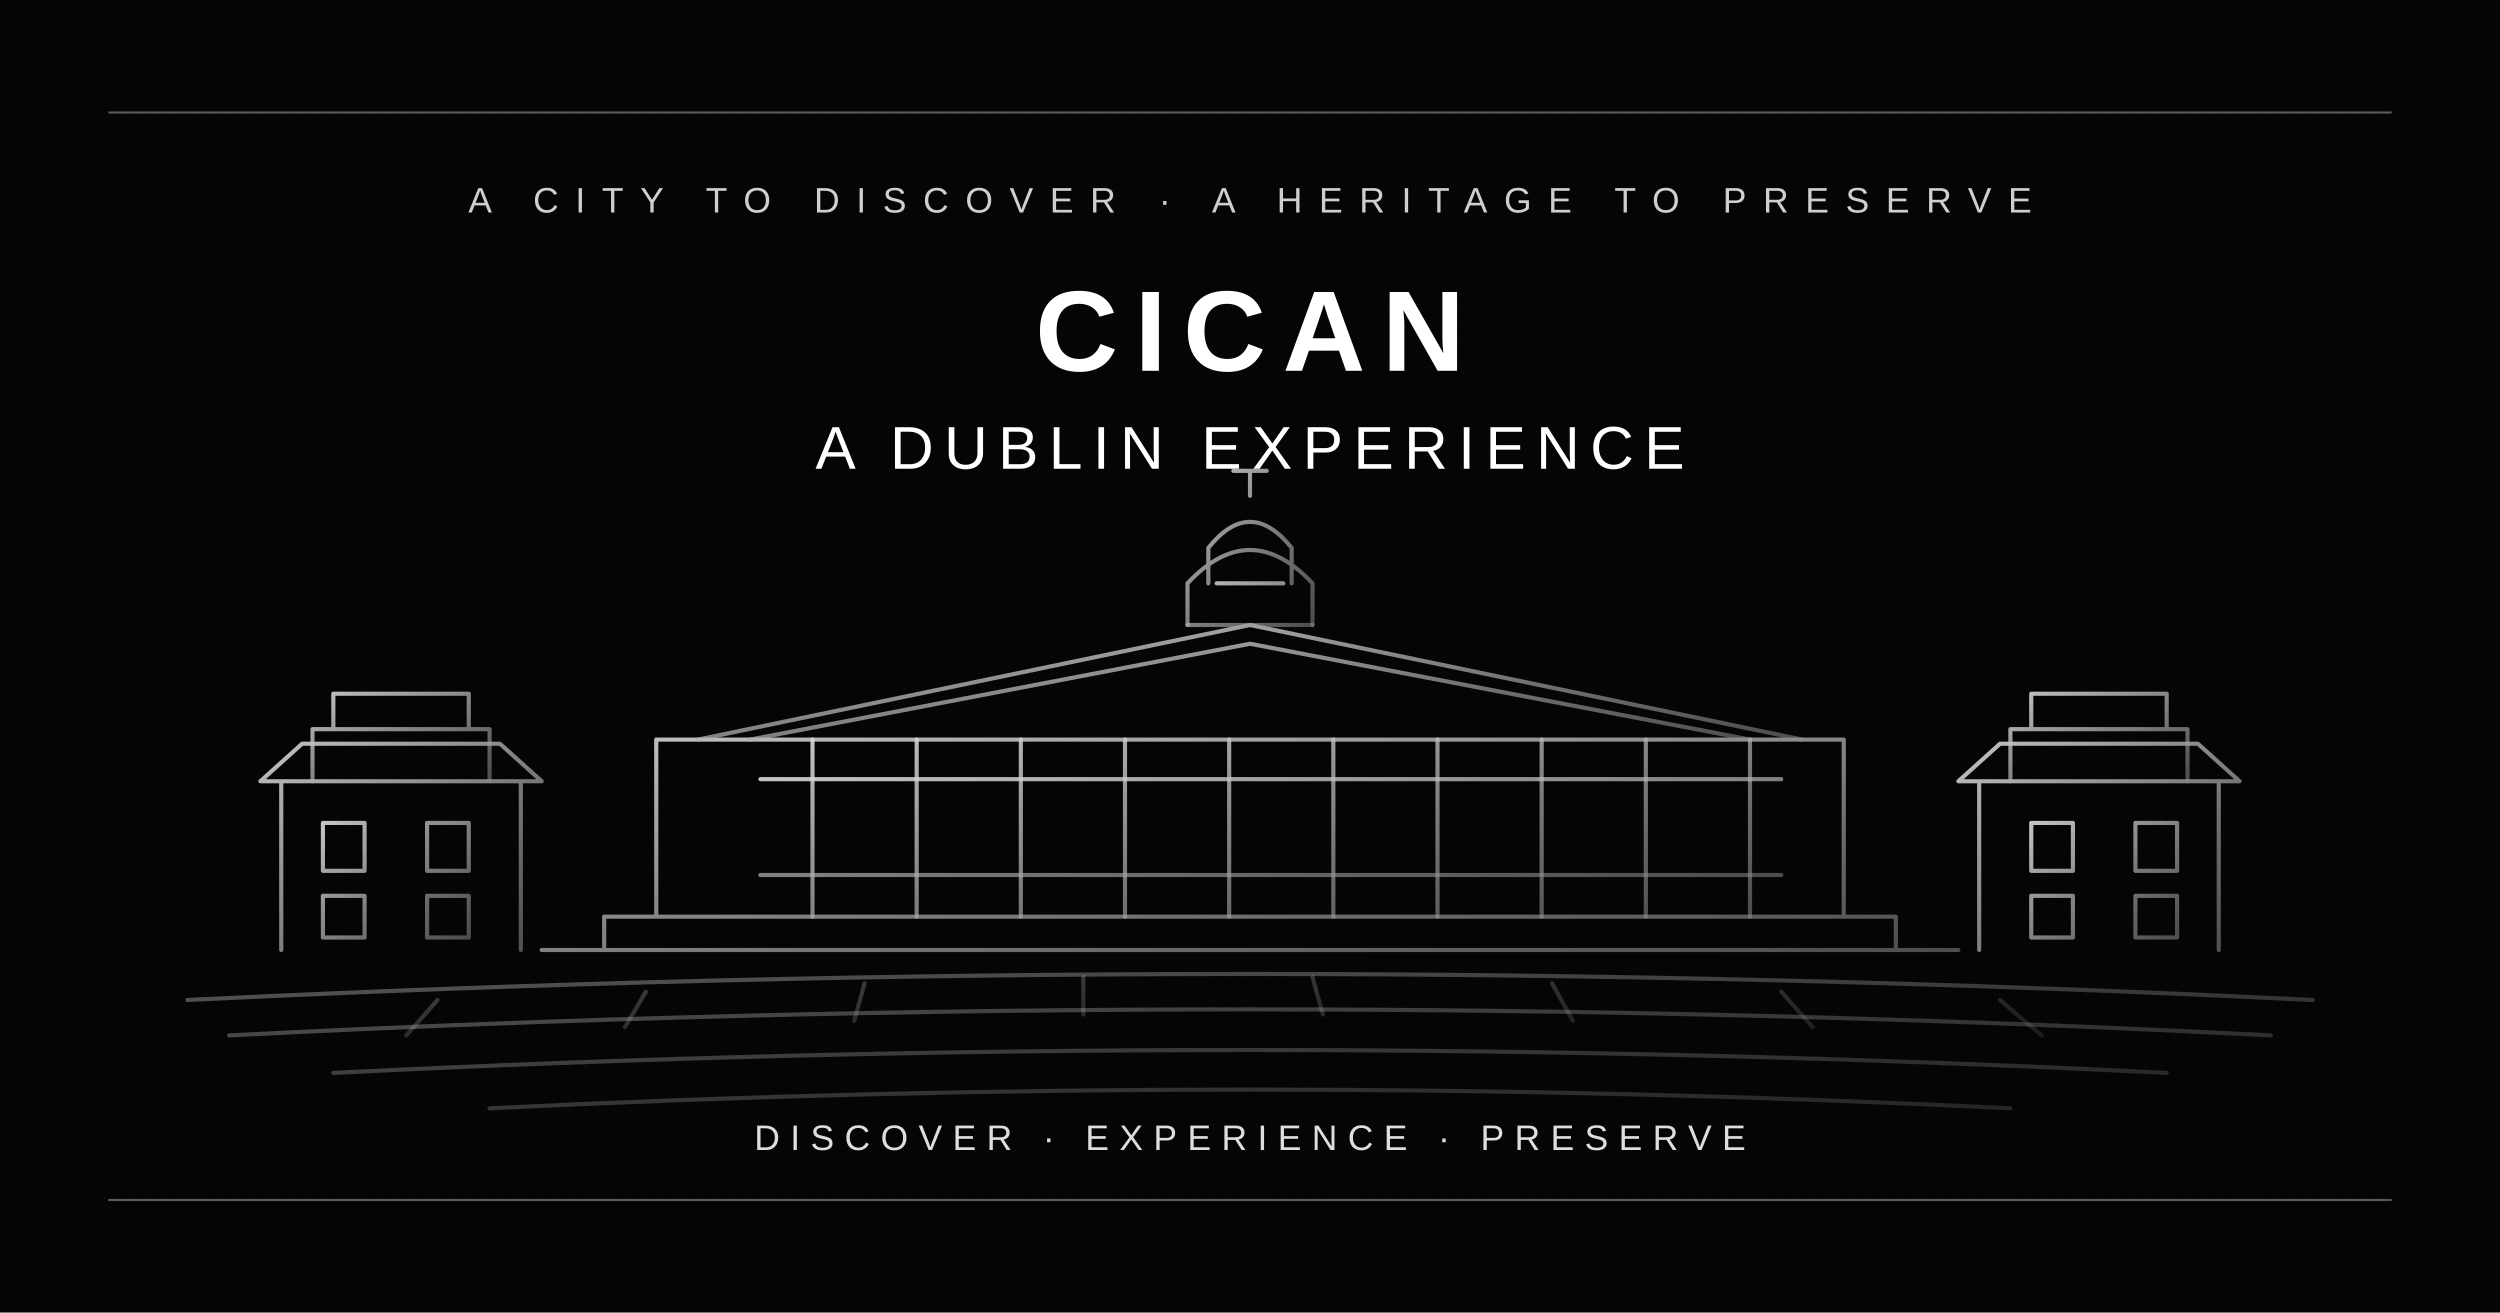
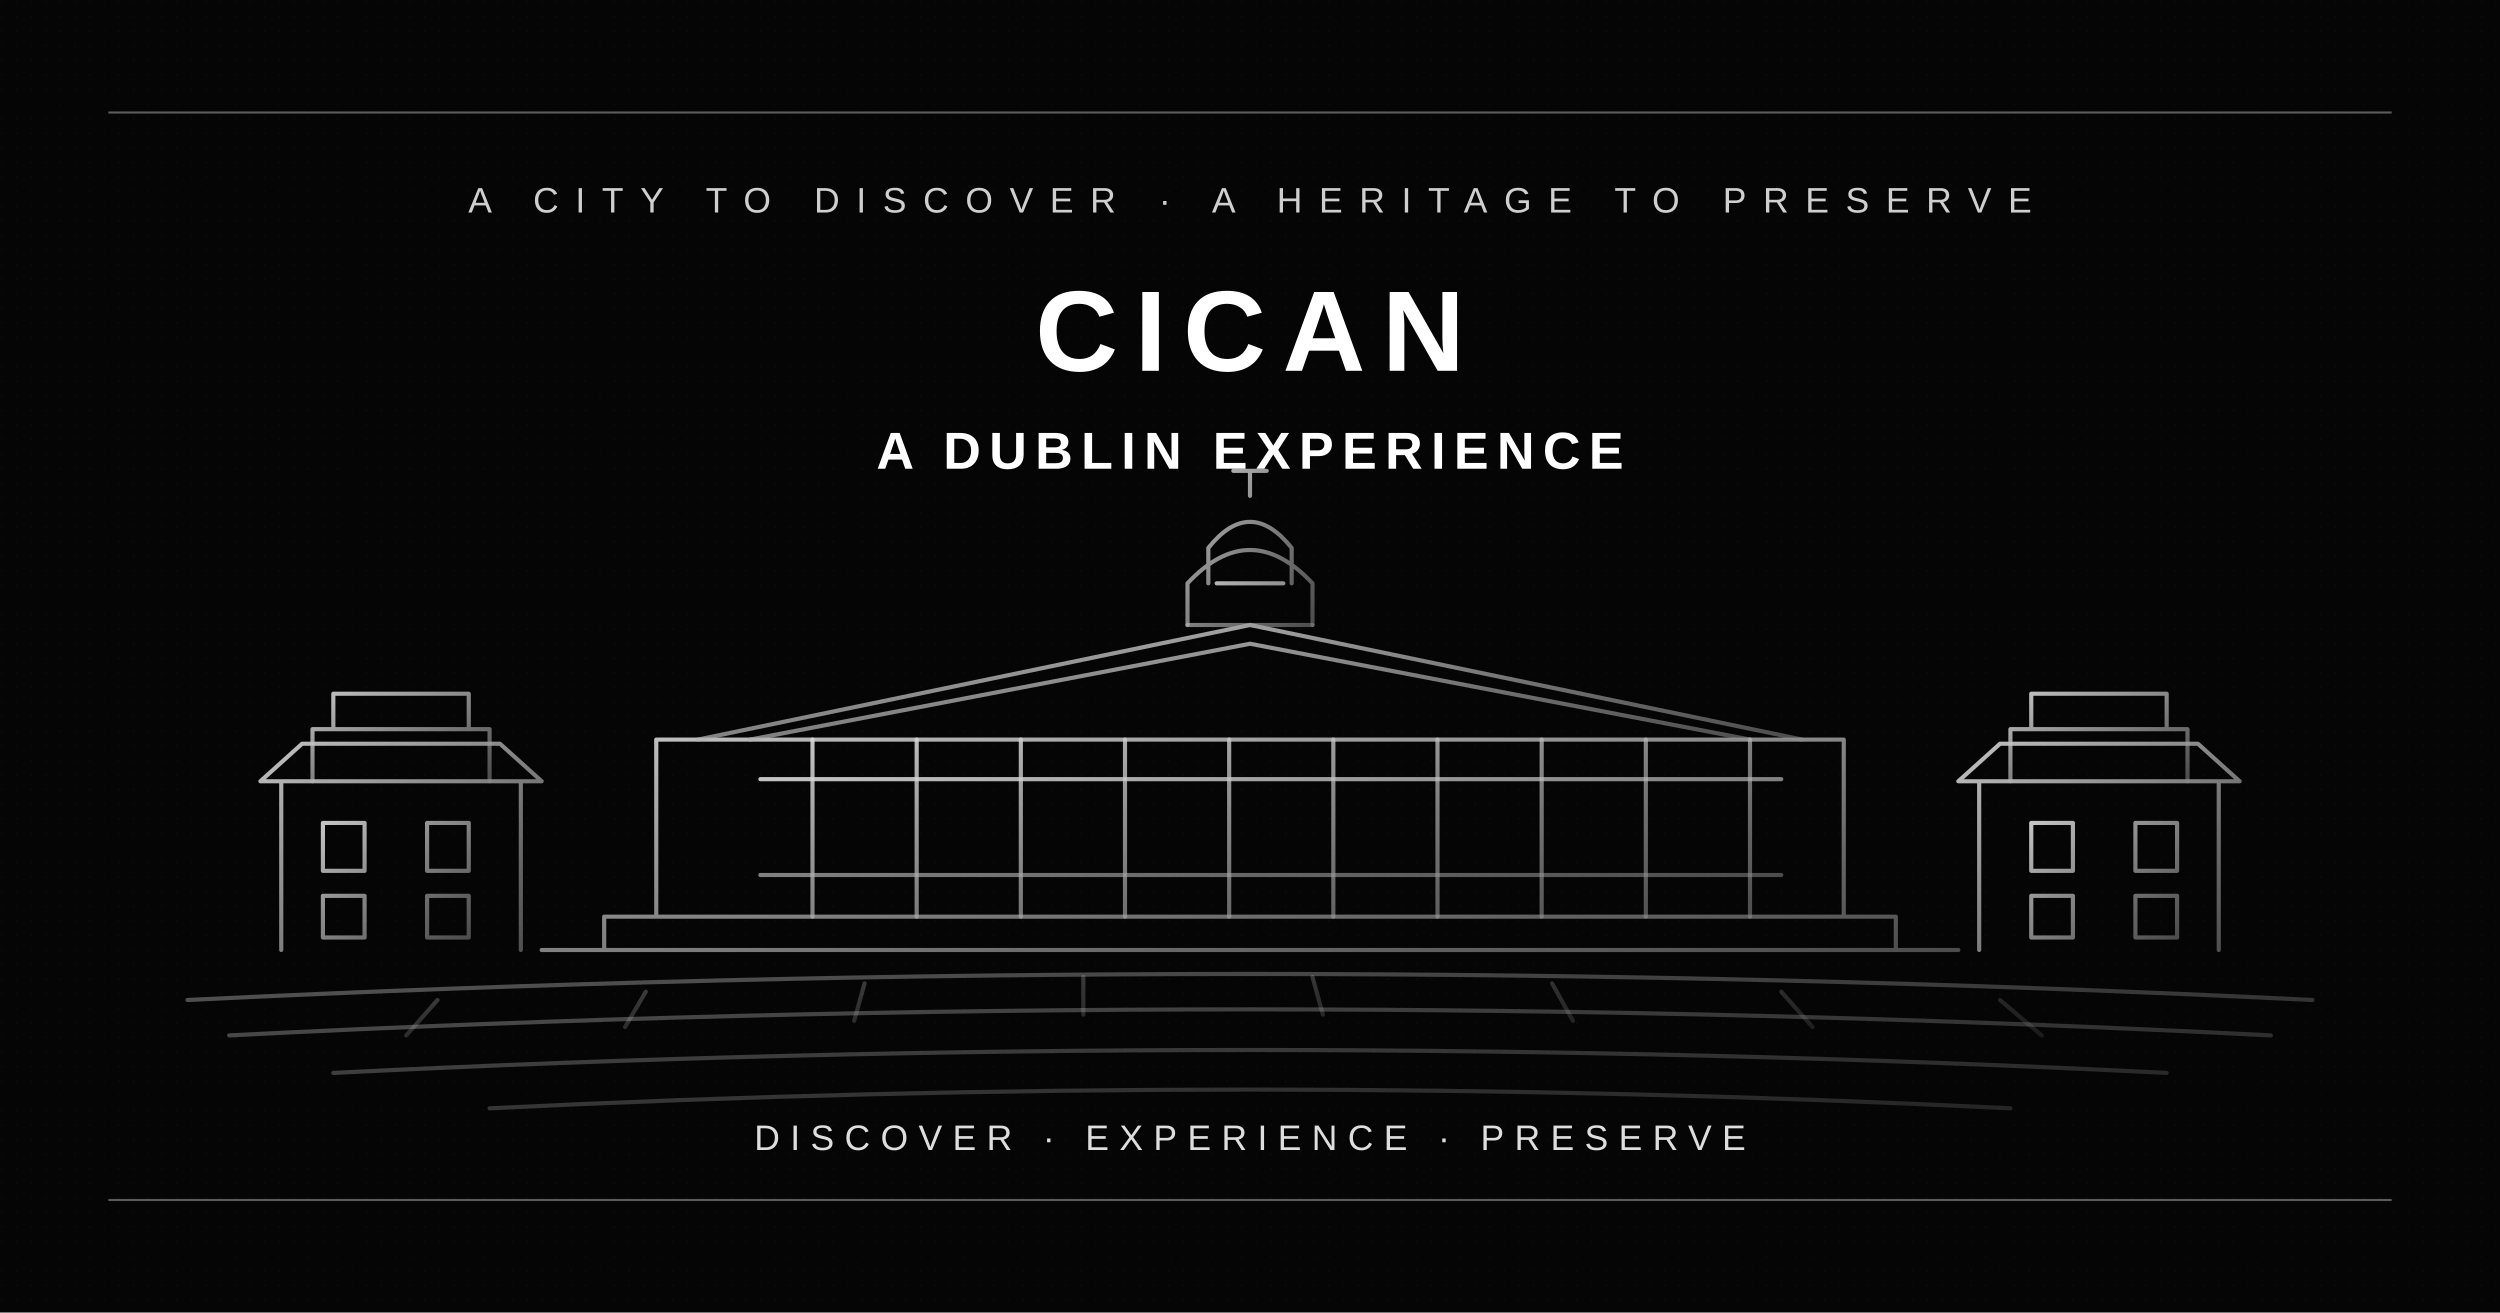
<svg xmlns="http://www.w3.org/2000/svg" width="1200" height="630" viewBox="0 0 1200 630" role="img" aria-labelledby="title desc">
  <defs>
    <linearGradient id="fade" x1="0" y1="0" x2="1" y2="1">
      <stop offset="0" stop-color="#fff" stop-opacity=".92" />
      <stop offset="1" stop-color="#aaa" stop-opacity=".52" />
    </linearGradient>
    <linearGradient id="ground" x1="0" y1="0" x2="0" y2="1">
      <stop offset="0" stop-color="#fff" stop-opacity=".3" />
      <stop offset="1" stop-color="#fff" stop-opacity="0" />
    </linearGradient>
    <pattern id="grain" width="7" height="7" patternUnits="userSpaceOnUse">
      <circle cx="1" cy="1" r=".45" fill="#fff" opacity=".12" />
    </pattern>
  </defs>
  <rect width="1200" height="630" fill="#050505" />
  <rect width="1200" height="630" fill="url(#grain)" opacity=".22" />
  <path d="M52 54H1148M52 576H1148" stroke="#fff" stroke-opacity=".35" stroke-width="1" />
  <text x="600" y="102" text-anchor="middle" fill="#cfcfcf" font-family="Arial,Helvetica,sans-serif" font-size="17" letter-spacing="8">A CITY TO DISCOVER · A HERITAGE TO PRESERVE</text>
-   <text x="600" y="178" text-anchor="middle" fill="#fff" font-family="Arial,Helvetica,sans-serif" font-size="55" font-weight="600" letter-spacing="8">CICAN</text>
-   <text x="600" y="225" text-anchor="middle" fill="#fff" font-family="Arial,Helvetica,sans-serif" font-size="29" font-weight="500" letter-spacing="5">A DUBLIN EXPERIENCE</text>
+   <text x="600" y="178" text-anchor="middle" fill="#fff" font-family="Arial,Helvetica,sans-serif" font-size="55" font-weight="800" letter-spacing="8">CICAN</text>
+   <text x="600" y="225" text-anchor="middle" fill="#fff" font-family="Arial,Helvetica,sans-serif" font-size="25" font-weight="700" letter-spacing="4">A DUBLIN EXPERIENCE</text>
  <g fill="none" stroke="url(#fade)" stroke-width="2" stroke-linecap="round" stroke-linejoin="round" opacity=".83">
    <path d="M260 456H940M290 456V440H910V456M315 440V355H885V440" />
    <path d="M335 355L600 300L865 355M360 355L600 309L840 355" />
    <path d="M390 355V440M440 355V440M490 355V440M540 355V440M590 355V440M640 355V440M690 355V440M740 355V440M790 355V440M840 355V440" />
    <path d="M365 374H855M365 420H855" />
    <path d="M570 300V280Q600 248 630 280V300M580 280V263Q600 238 620 263V280M600 238V226M592 226H608" />
    <path d="M570 300H630M584 280H616" />
    <path d="M135 456V375H250V456M125 375H260L240 357H145Z" />
    <path d="M150 375V350H235V375M160 350V333H225V350M170 333H215" />
    <path d="M155 395H175V418H155ZM205 395H225V418H205ZM155 430H175V450H155ZM205 430H225V450H205Z" />
    <path d="M950 456V375H1065V456M940 375H1075L1055 357H960Z" />
    <path d="M965 375V350H1050V375M975 350V333H1040V350M985 333H1025" />
    <path d="M975 395H995V418H975ZM1025 395H1045V418H1025ZM975 430H995V450H975ZM1025 430H1045V450H1025Z" />
    <path d="M90 480Q600 455 1110 480M110 497Q600 472 1090 497M160 515Q600 493 1040 515M235 532Q600 514 965 532" stroke-opacity=".42" />
    <path d="M210 480L195 497M310 476L300 493M415 472L410 490M520 469L520 487M630 469L635 487M745 472L755 490M855 476L870 493M960 480L980 497" stroke-opacity=".32" />
  </g>
  <path d="M110 456H1090" stroke="url(#ground)" stroke-width="2" />
  <text x="600" y="552" text-anchor="middle" fill="#dedede" font-family="Arial,Helvetica,sans-serif" font-size="17" letter-spacing="5">DISCOVER · EXPERIENCE · PRESERVE</text>
</svg>
